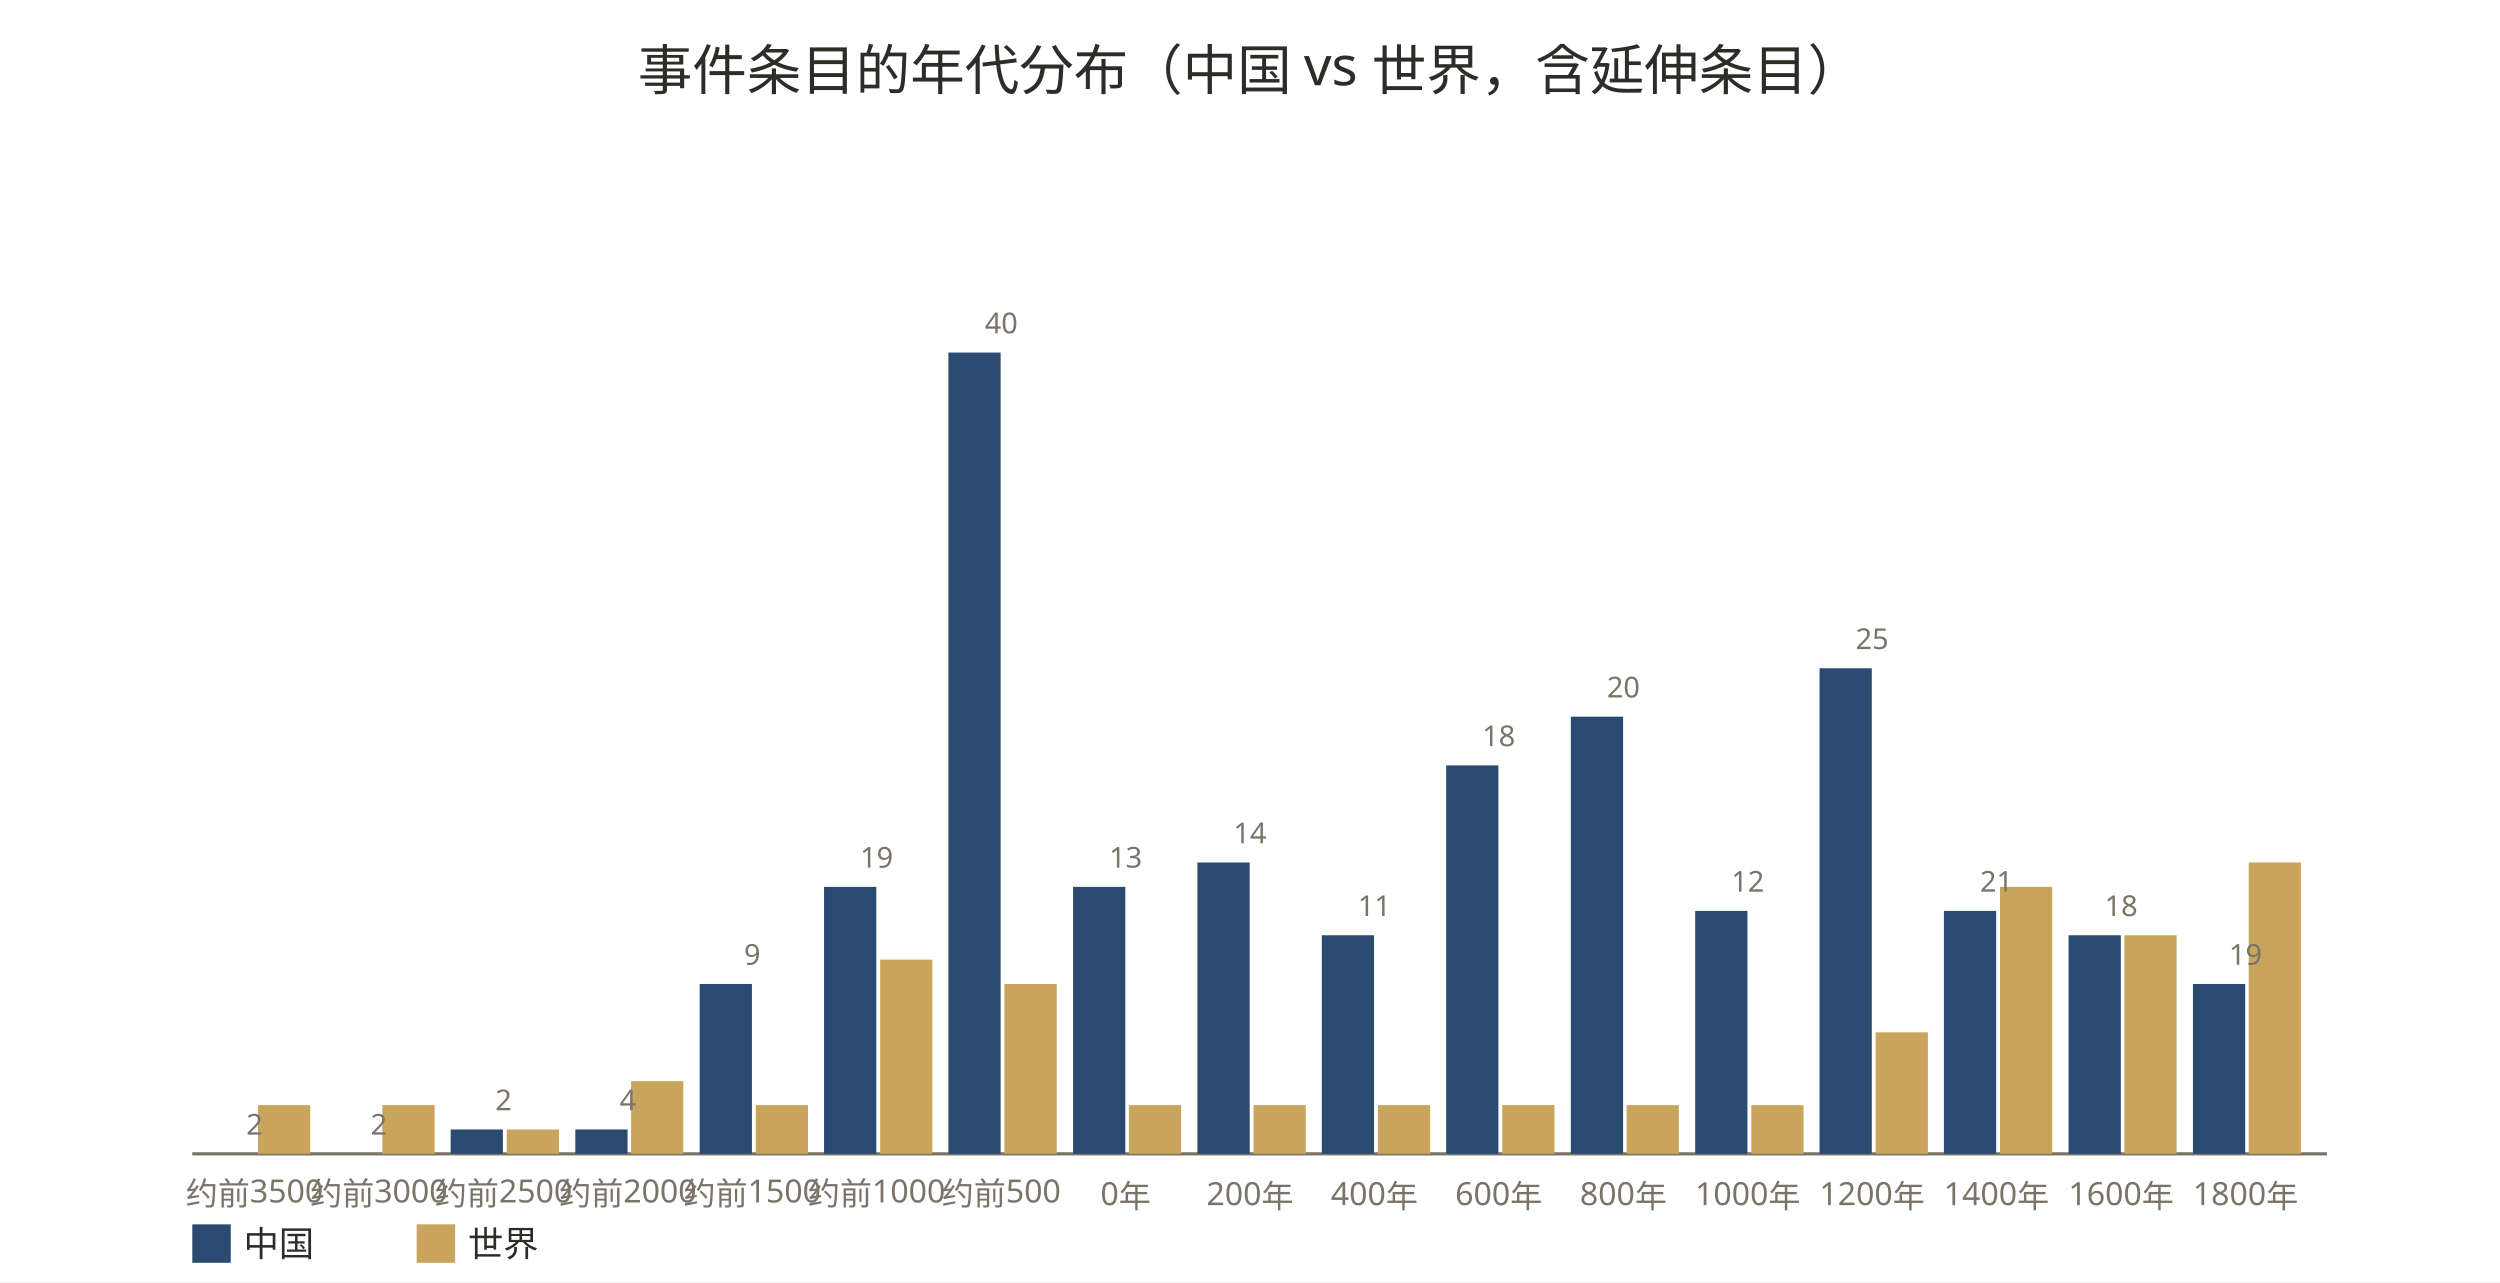
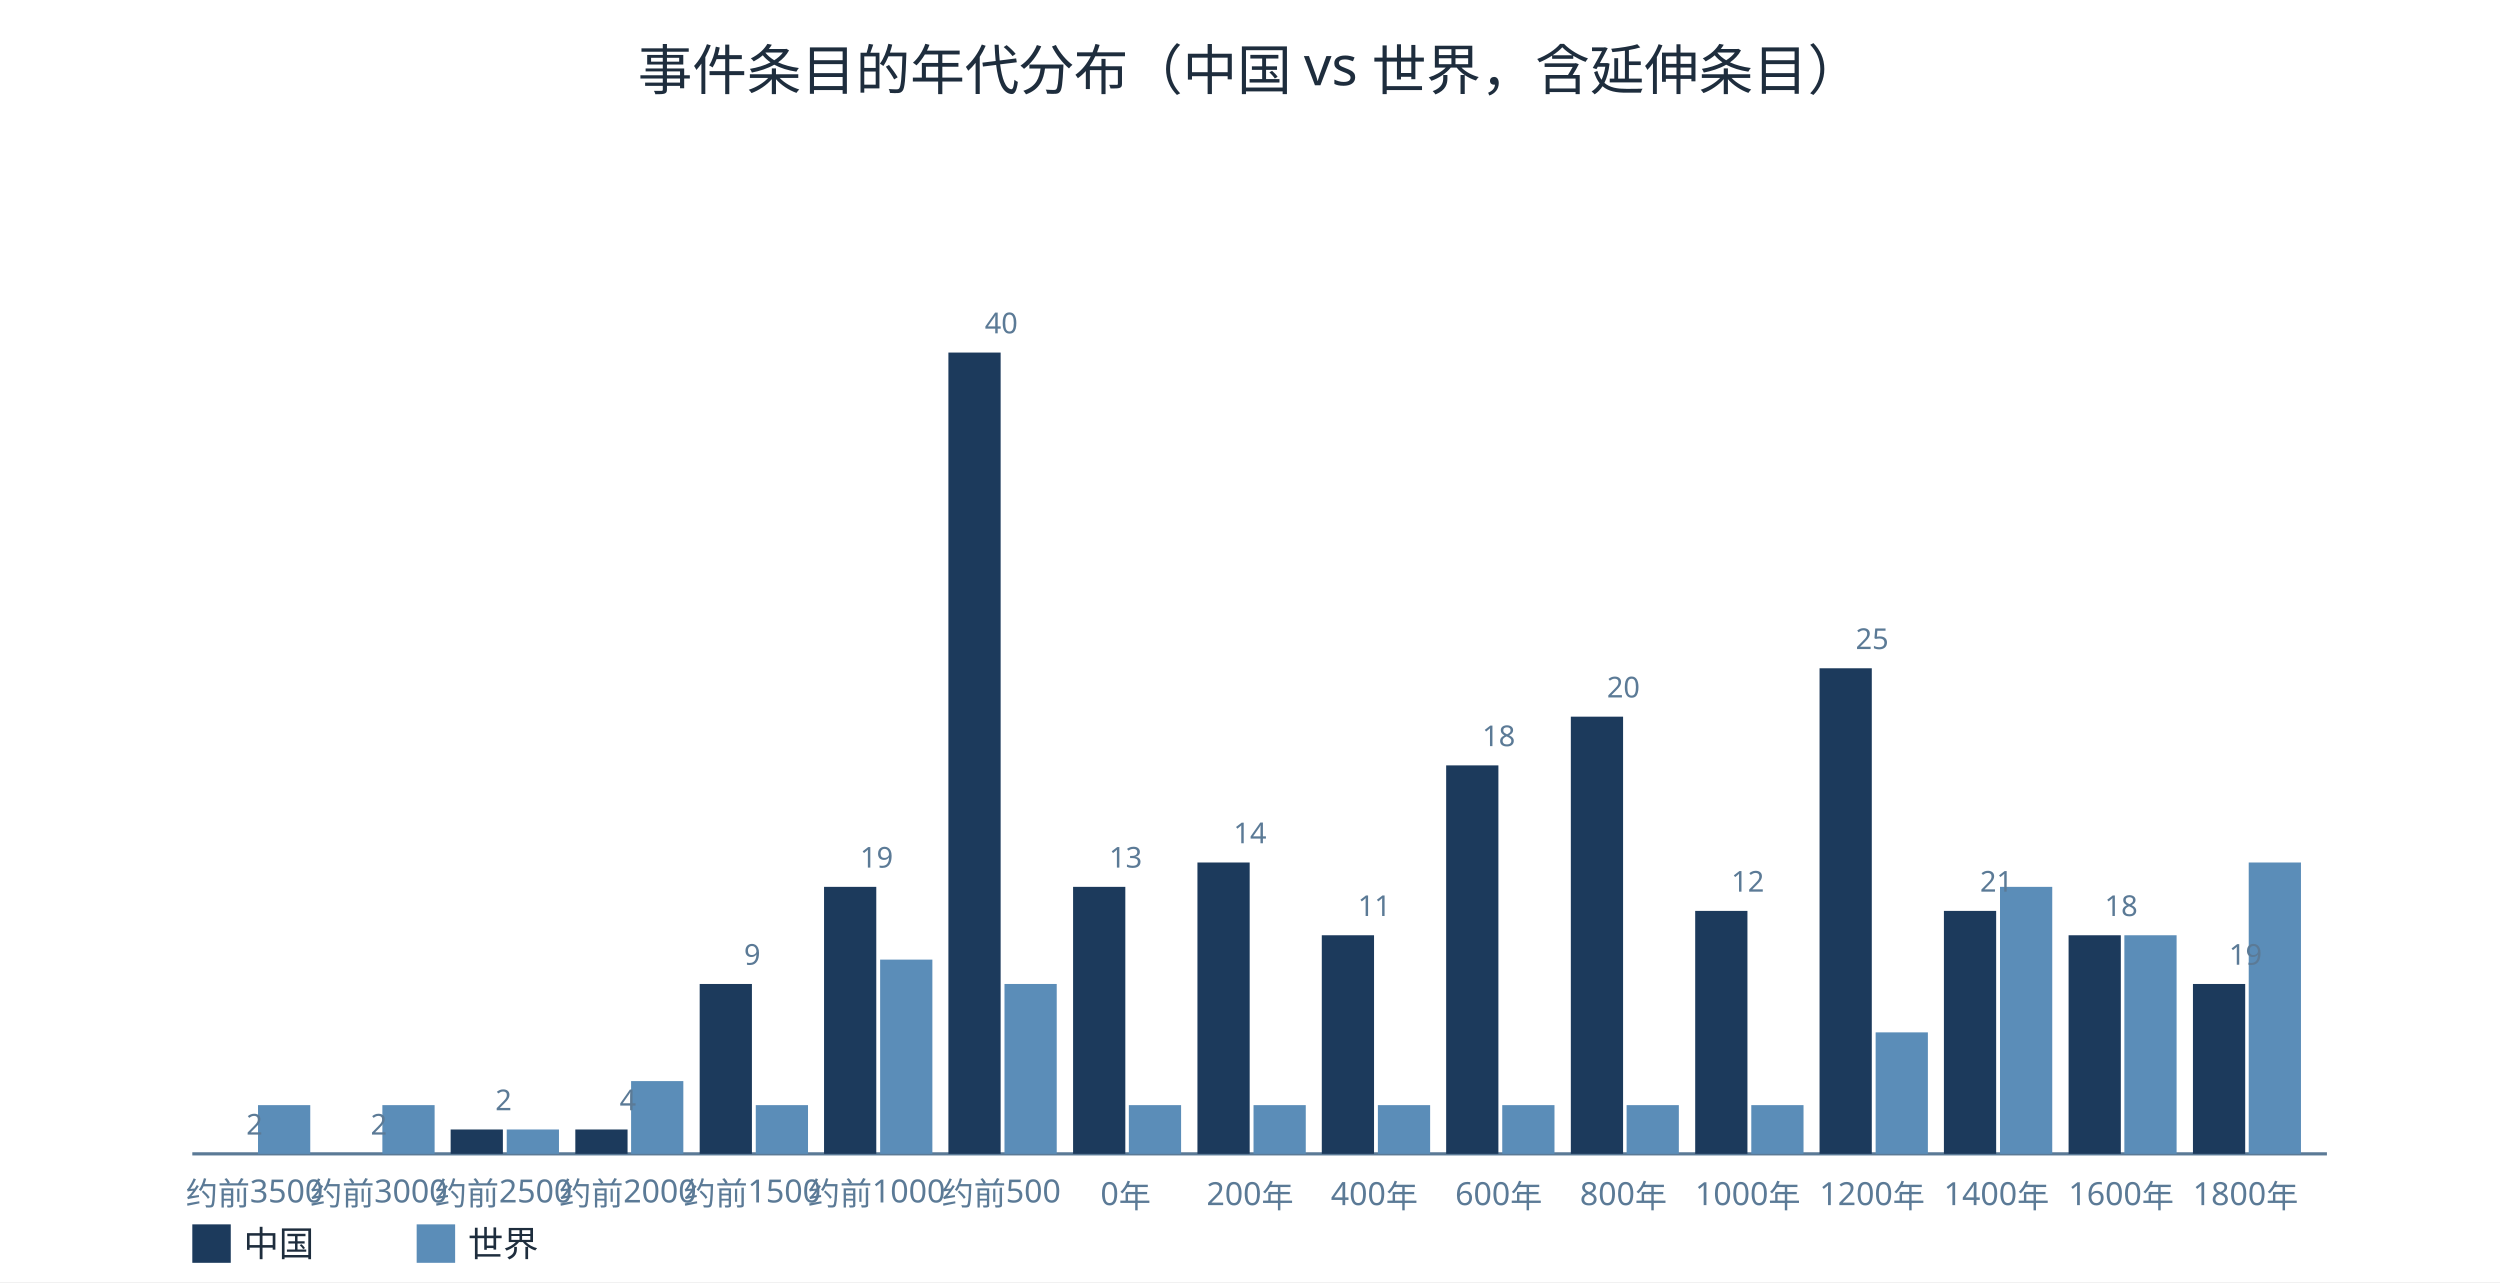
<svg xmlns="http://www.w3.org/2000/svg" viewBox="0 0 780 400" font-family="sans-serif">
  <rect width="780" height="400" fill="#ffffff" />
-   <text x="390.0" y="28" text-anchor="middle" font-size="17" fill="#2c2c28">事件条目的年代分布（中国 vs 世界，含延伸条目）</text>
-   <line x1="60" y1="360" x2="726" y2="360" stroke="#7a7468" />
-   <rect x="80.5" y="344.8" width="16.3" height="15.2" fill="#c8a45c" />
-   <text x="79.4" y="376" text-anchor="middle" font-size="10" fill="#7a7468">约前3500</text>
-   <text x="79.4" y="354.0" text-anchor="middle" font-size="9" fill="#7a7468">2</text>
-   <rect x="119.3" y="344.8" width="16.3" height="15.2" fill="#c8a45c" />
-   <text x="118.2" y="376" text-anchor="middle" font-size="10" fill="#7a7468">约前3000</text>
-   <text x="118.2" y="354.0" text-anchor="middle" font-size="9" fill="#7a7468">2</text>
-   <rect x="140.6" y="352.4" width="16.3" height="7.6" fill="#2b4a6f" />
-   <rect x="158.1" y="352.4" width="16.3" height="7.6" fill="#c8a45c" />
-   <text x="157.1" y="376" text-anchor="middle" font-size="10" fill="#7a7468">约前2500</text>
-   <text x="157.1" y="346.4" text-anchor="middle" font-size="9" fill="#7a7468">2</text>
-   <rect x="179.5" y="352.4" width="16.3" height="7.6" fill="#2b4a6f" />
-   <rect x="196.9" y="337.3" width="16.3" height="22.7" fill="#c8a45c" />
-   <text x="195.9" y="376" text-anchor="middle" font-size="10" fill="#7a7468">约前2000</text>
-   <text x="195.9" y="346.4" text-anchor="middle" font-size="9" fill="#7a7468">4</text>
-   <rect x="218.3" y="307.0" width="16.3" height="53.0" fill="#2b4a6f" />
-   <rect x="235.8" y="344.8" width="16.3" height="15.2" fill="#c8a45c" />
-   <text x="234.7" y="376" text-anchor="middle" font-size="10" fill="#7a7468">约前1500</text>
-   <text x="234.7" y="301.0" text-anchor="middle" font-size="9" fill="#7a7468">9</text>
-   <rect x="257.1" y="276.7" width="16.3" height="83.3" fill="#2b4a6f" />
-   <rect x="274.6" y="299.4" width="16.3" height="60.6" fill="#c8a45c" />
-   <text x="273.5" y="376" text-anchor="middle" font-size="10" fill="#7a7468">约前1000</text>
-   <text x="273.5" y="270.7" text-anchor="middle" font-size="9" fill="#7a7468">19</text>
-   <rect x="295.9" y="110.0" width="16.3" height="250.0" fill="#2b4a6f" />
-   <rect x="313.4" y="307.0" width="16.3" height="53.0" fill="#c8a45c" />
-   <text x="312.4" y="376" text-anchor="middle" font-size="10" fill="#7a7468">约前500</text>
-   <text x="312.4" y="104.0" text-anchor="middle" font-size="9" fill="#7a7468">40</text>
-   <rect x="334.8" y="276.7" width="16.3" height="83.3" fill="#2b4a6f" />
-   <rect x="352.2" y="344.8" width="16.3" height="15.2" fill="#c8a45c" />
-   <text x="351.2" y="376" text-anchor="middle" font-size="10" fill="#7a7468">0年</text>
-   <text x="351.2" y="270.7" text-anchor="middle" font-size="9" fill="#7a7468">13</text>
-   <rect x="373.6" y="269.1" width="16.3" height="90.9" fill="#2b4a6f" />
-   <rect x="391.1" y="344.8" width="16.3" height="15.2" fill="#c8a45c" />
-   <text x="390.0" y="376" text-anchor="middle" font-size="10" fill="#7a7468">200年</text>
-   <text x="390.0" y="263.1" text-anchor="middle" font-size="9" fill="#7a7468">14</text>
-   <rect x="412.4" y="291.8" width="16.3" height="68.2" fill="#2b4a6f" />
-   <rect x="429.9" y="344.8" width="16.3" height="15.2" fill="#c8a45c" />
-   <text x="428.8" y="376" text-anchor="middle" font-size="10" fill="#7a7468">400年</text>
-   <text x="428.8" y="285.8" text-anchor="middle" font-size="9" fill="#7a7468">11</text>
-   <rect x="451.2" y="238.8" width="16.3" height="121.2" fill="#2b4a6f" />
-   <rect x="468.7" y="344.8" width="16.3" height="15.2" fill="#c8a45c" />
-   <text x="467.6" y="376" text-anchor="middle" font-size="10" fill="#7a7468">600年</text>
-   <text x="467.6" y="232.8" text-anchor="middle" font-size="9" fill="#7a7468">18</text>
-   <rect x="490.1" y="223.6" width="16.3" height="136.4" fill="#2b4a6f" />
-   <rect x="507.5" y="344.8" width="16.3" height="15.2" fill="#c8a45c" />
-   <text x="506.5" y="376" text-anchor="middle" font-size="10" fill="#7a7468">800年</text>
-   <text x="506.5" y="217.6" text-anchor="middle" font-size="9" fill="#7a7468">20</text>
-   <rect x="528.9" y="284.2" width="16.3" height="75.8" fill="#2b4a6f" />
-   <rect x="546.4" y="344.8" width="16.3" height="15.2" fill="#c8a45c" />
-   <text x="545.3" y="376" text-anchor="middle" font-size="10" fill="#7a7468">1000年</text>
-   <text x="545.3" y="278.2" text-anchor="middle" font-size="9" fill="#7a7468">12</text>
-   <rect x="567.7" y="208.5" width="16.3" height="151.5" fill="#2b4a6f" />
-   <rect x="585.2" y="322.1" width="16.3" height="37.9" fill="#c8a45c" />
-   <text x="584.1" y="376" text-anchor="middle" font-size="10" fill="#7a7468">1200年</text>
-   <text x="584.1" y="202.5" text-anchor="middle" font-size="9" fill="#7a7468">25</text>
-   <rect x="606.5" y="284.2" width="16.3" height="75.8" fill="#2b4a6f" />
-   <rect x="624.0" y="276.7" width="16.3" height="83.3" fill="#c8a45c" />
-   <text x="622.9" y="376" text-anchor="middle" font-size="10" fill="#7a7468">1400年</text>
-   <text x="622.9" y="278.2" text-anchor="middle" font-size="9" fill="#7a7468">21</text>
-   <rect x="645.4" y="291.8" width="16.3" height="68.2" fill="#2b4a6f" />
-   <rect x="662.8" y="291.8" width="16.3" height="68.2" fill="#c8a45c" />
-   <text x="661.8" y="376" text-anchor="middle" font-size="10" fill="#7a7468">1600年</text>
-   <text x="661.8" y="285.8" text-anchor="middle" font-size="9" fill="#7a7468">18</text>
-   <rect x="684.2" y="307.0" width="16.3" height="53.0" fill="#2b4a6f" />
-   <rect x="701.6" y="269.1" width="16.3" height="90.9" fill="#c8a45c" />
-   <text x="700.6" y="376" text-anchor="middle" font-size="10" fill="#7a7468">1800年</text>
-   <text x="700.6" y="301.0" text-anchor="middle" font-size="9" fill="#7a7468">19</text>
-   <rect x="60" y="382" width="12" height="12" fill="#2b4a6f" />
-   <text x="76" y="392" font-size="11" fill="#2c2c28">中国</text>
-   <rect x="130" y="382" width="12" height="12" fill="#c8a45c" />
-   <text x="146" y="392" font-size="11" fill="#2c2c28">世界</text>
+   <text x="390.0" y="28" text-anchor="middle" font-size="17" fill="#1e2d3d">事件条目的年代分布（中国 vs 世界，含延伸条目）</text>
+   <line x1="60" y1="360" x2="726" y2="360" stroke="#5b7a96" />
+   <rect x="80.5" y="344.8" width="16.3" height="15.2" fill="#5b8db8" />
+   <text x="79.4" y="376" text-anchor="middle" font-size="10" fill="#5b7a96">约前3500</text>
+   <text x="79.4" y="354.0" text-anchor="middle" font-size="9" fill="#5b7a96">2</text>
+   <rect x="119.3" y="344.8" width="16.3" height="15.2" fill="#5b8db8" />
+   <text x="118.2" y="376" text-anchor="middle" font-size="10" fill="#5b7a96">约前3000</text>
+   <text x="118.2" y="354.0" text-anchor="middle" font-size="9" fill="#5b7a96">2</text>
+   <rect x="140.6" y="352.4" width="16.3" height="7.6" fill="#1c3a5c" />
+   <rect x="158.1" y="352.4" width="16.3" height="7.6" fill="#5b8db8" />
+   <text x="157.1" y="376" text-anchor="middle" font-size="10" fill="#5b7a96">约前2500</text>
+   <text x="157.1" y="346.4" text-anchor="middle" font-size="9" fill="#5b7a96">2</text>
+   <rect x="179.5" y="352.4" width="16.3" height="7.6" fill="#1c3a5c" />
+   <rect x="196.9" y="337.3" width="16.3" height="22.7" fill="#5b8db8" />
+   <text x="195.9" y="376" text-anchor="middle" font-size="10" fill="#5b7a96">约前2000</text>
+   <text x="195.9" y="346.4" text-anchor="middle" font-size="9" fill="#5b7a96">4</text>
+   <rect x="218.3" y="307.0" width="16.3" height="53.0" fill="#1c3a5c" />
+   <rect x="235.8" y="344.8" width="16.3" height="15.2" fill="#5b8db8" />
+   <text x="234.7" y="376" text-anchor="middle" font-size="10" fill="#5b7a96">约前1500</text>
+   <text x="234.7" y="301.0" text-anchor="middle" font-size="9" fill="#5b7a96">9</text>
+   <rect x="257.1" y="276.7" width="16.3" height="83.3" fill="#1c3a5c" />
+   <rect x="274.6" y="299.4" width="16.3" height="60.6" fill="#5b8db8" />
+   <text x="273.5" y="376" text-anchor="middle" font-size="10" fill="#5b7a96">约前1000</text>
+   <text x="273.5" y="270.7" text-anchor="middle" font-size="9" fill="#5b7a96">19</text>
+   <rect x="295.9" y="110.0" width="16.3" height="250.0" fill="#1c3a5c" />
+   <rect x="313.4" y="307.0" width="16.3" height="53.0" fill="#5b8db8" />
+   <text x="312.4" y="376" text-anchor="middle" font-size="10" fill="#5b7a96">约前500</text>
+   <text x="312.4" y="104.0" text-anchor="middle" font-size="9" fill="#5b7a96">40</text>
+   <rect x="334.8" y="276.7" width="16.3" height="83.3" fill="#1c3a5c" />
+   <rect x="352.2" y="344.8" width="16.3" height="15.2" fill="#5b8db8" />
+   <text x="351.2" y="376" text-anchor="middle" font-size="10" fill="#5b7a96">0年</text>
+   <text x="351.2" y="270.7" text-anchor="middle" font-size="9" fill="#5b7a96">13</text>
+   <rect x="373.6" y="269.1" width="16.3" height="90.9" fill="#1c3a5c" />
+   <rect x="391.1" y="344.8" width="16.3" height="15.2" fill="#5b8db8" />
+   <text x="390.0" y="376" text-anchor="middle" font-size="10" fill="#5b7a96">200年</text>
+   <text x="390.0" y="263.1" text-anchor="middle" font-size="9" fill="#5b7a96">14</text>
+   <rect x="412.4" y="291.8" width="16.3" height="68.2" fill="#1c3a5c" />
+   <rect x="429.9" y="344.8" width="16.3" height="15.2" fill="#5b8db8" />
+   <text x="428.8" y="376" text-anchor="middle" font-size="10" fill="#5b7a96">400年</text>
+   <text x="428.8" y="285.8" text-anchor="middle" font-size="9" fill="#5b7a96">11</text>
+   <rect x="451.2" y="238.8" width="16.3" height="121.2" fill="#1c3a5c" />
+   <rect x="468.7" y="344.8" width="16.3" height="15.2" fill="#5b8db8" />
+   <text x="467.6" y="376" text-anchor="middle" font-size="10" fill="#5b7a96">600年</text>
+   <text x="467.6" y="232.8" text-anchor="middle" font-size="9" fill="#5b7a96">18</text>
+   <rect x="490.1" y="223.6" width="16.3" height="136.4" fill="#1c3a5c" />
+   <rect x="507.5" y="344.8" width="16.3" height="15.2" fill="#5b8db8" />
+   <text x="506.5" y="376" text-anchor="middle" font-size="10" fill="#5b7a96">800年</text>
+   <text x="506.5" y="217.6" text-anchor="middle" font-size="9" fill="#5b7a96">20</text>
+   <rect x="528.9" y="284.2" width="16.3" height="75.8" fill="#1c3a5c" />
+   <rect x="546.4" y="344.8" width="16.3" height="15.2" fill="#5b8db8" />
+   <text x="545.3" y="376" text-anchor="middle" font-size="10" fill="#5b7a96">1000年</text>
+   <text x="545.3" y="278.2" text-anchor="middle" font-size="9" fill="#5b7a96">12</text>
+   <rect x="567.7" y="208.5" width="16.3" height="151.5" fill="#1c3a5c" />
+   <rect x="585.2" y="322.1" width="16.3" height="37.9" fill="#5b8db8" />
+   <text x="584.1" y="376" text-anchor="middle" font-size="10" fill="#5b7a96">1200年</text>
+   <text x="584.1" y="202.5" text-anchor="middle" font-size="9" fill="#5b7a96">25</text>
+   <rect x="606.5" y="284.2" width="16.3" height="75.8" fill="#1c3a5c" />
+   <rect x="624.0" y="276.7" width="16.3" height="83.3" fill="#5b8db8" />
+   <text x="622.9" y="376" text-anchor="middle" font-size="10" fill="#5b7a96">1400年</text>
+   <text x="622.9" y="278.2" text-anchor="middle" font-size="9" fill="#5b7a96">21</text>
+   <rect x="645.4" y="291.8" width="16.3" height="68.2" fill="#1c3a5c" />
+   <rect x="662.8" y="291.8" width="16.3" height="68.2" fill="#5b8db8" />
+   <text x="661.8" y="376" text-anchor="middle" font-size="10" fill="#5b7a96">1600年</text>
+   <text x="661.8" y="285.8" text-anchor="middle" font-size="9" fill="#5b7a96">18</text>
+   <rect x="684.2" y="307.0" width="16.3" height="53.0" fill="#1c3a5c" />
+   <rect x="701.6" y="269.1" width="16.3" height="90.9" fill="#5b8db8" />
+   <text x="700.6" y="376" text-anchor="middle" font-size="10" fill="#5b7a96">1800年</text>
+   <text x="700.6" y="301.0" text-anchor="middle" font-size="9" fill="#5b7a96">19</text>
+   <rect x="60" y="382" width="12" height="12" fill="#1c3a5c" />
+   <text x="76" y="392" font-size="11" fill="#1e2d3d">中国</text>
+   <rect x="130" y="382" width="12" height="12" fill="#5b8db8" />
+   <text x="146" y="392" font-size="11" fill="#1e2d3d">世界</text>
</svg>
